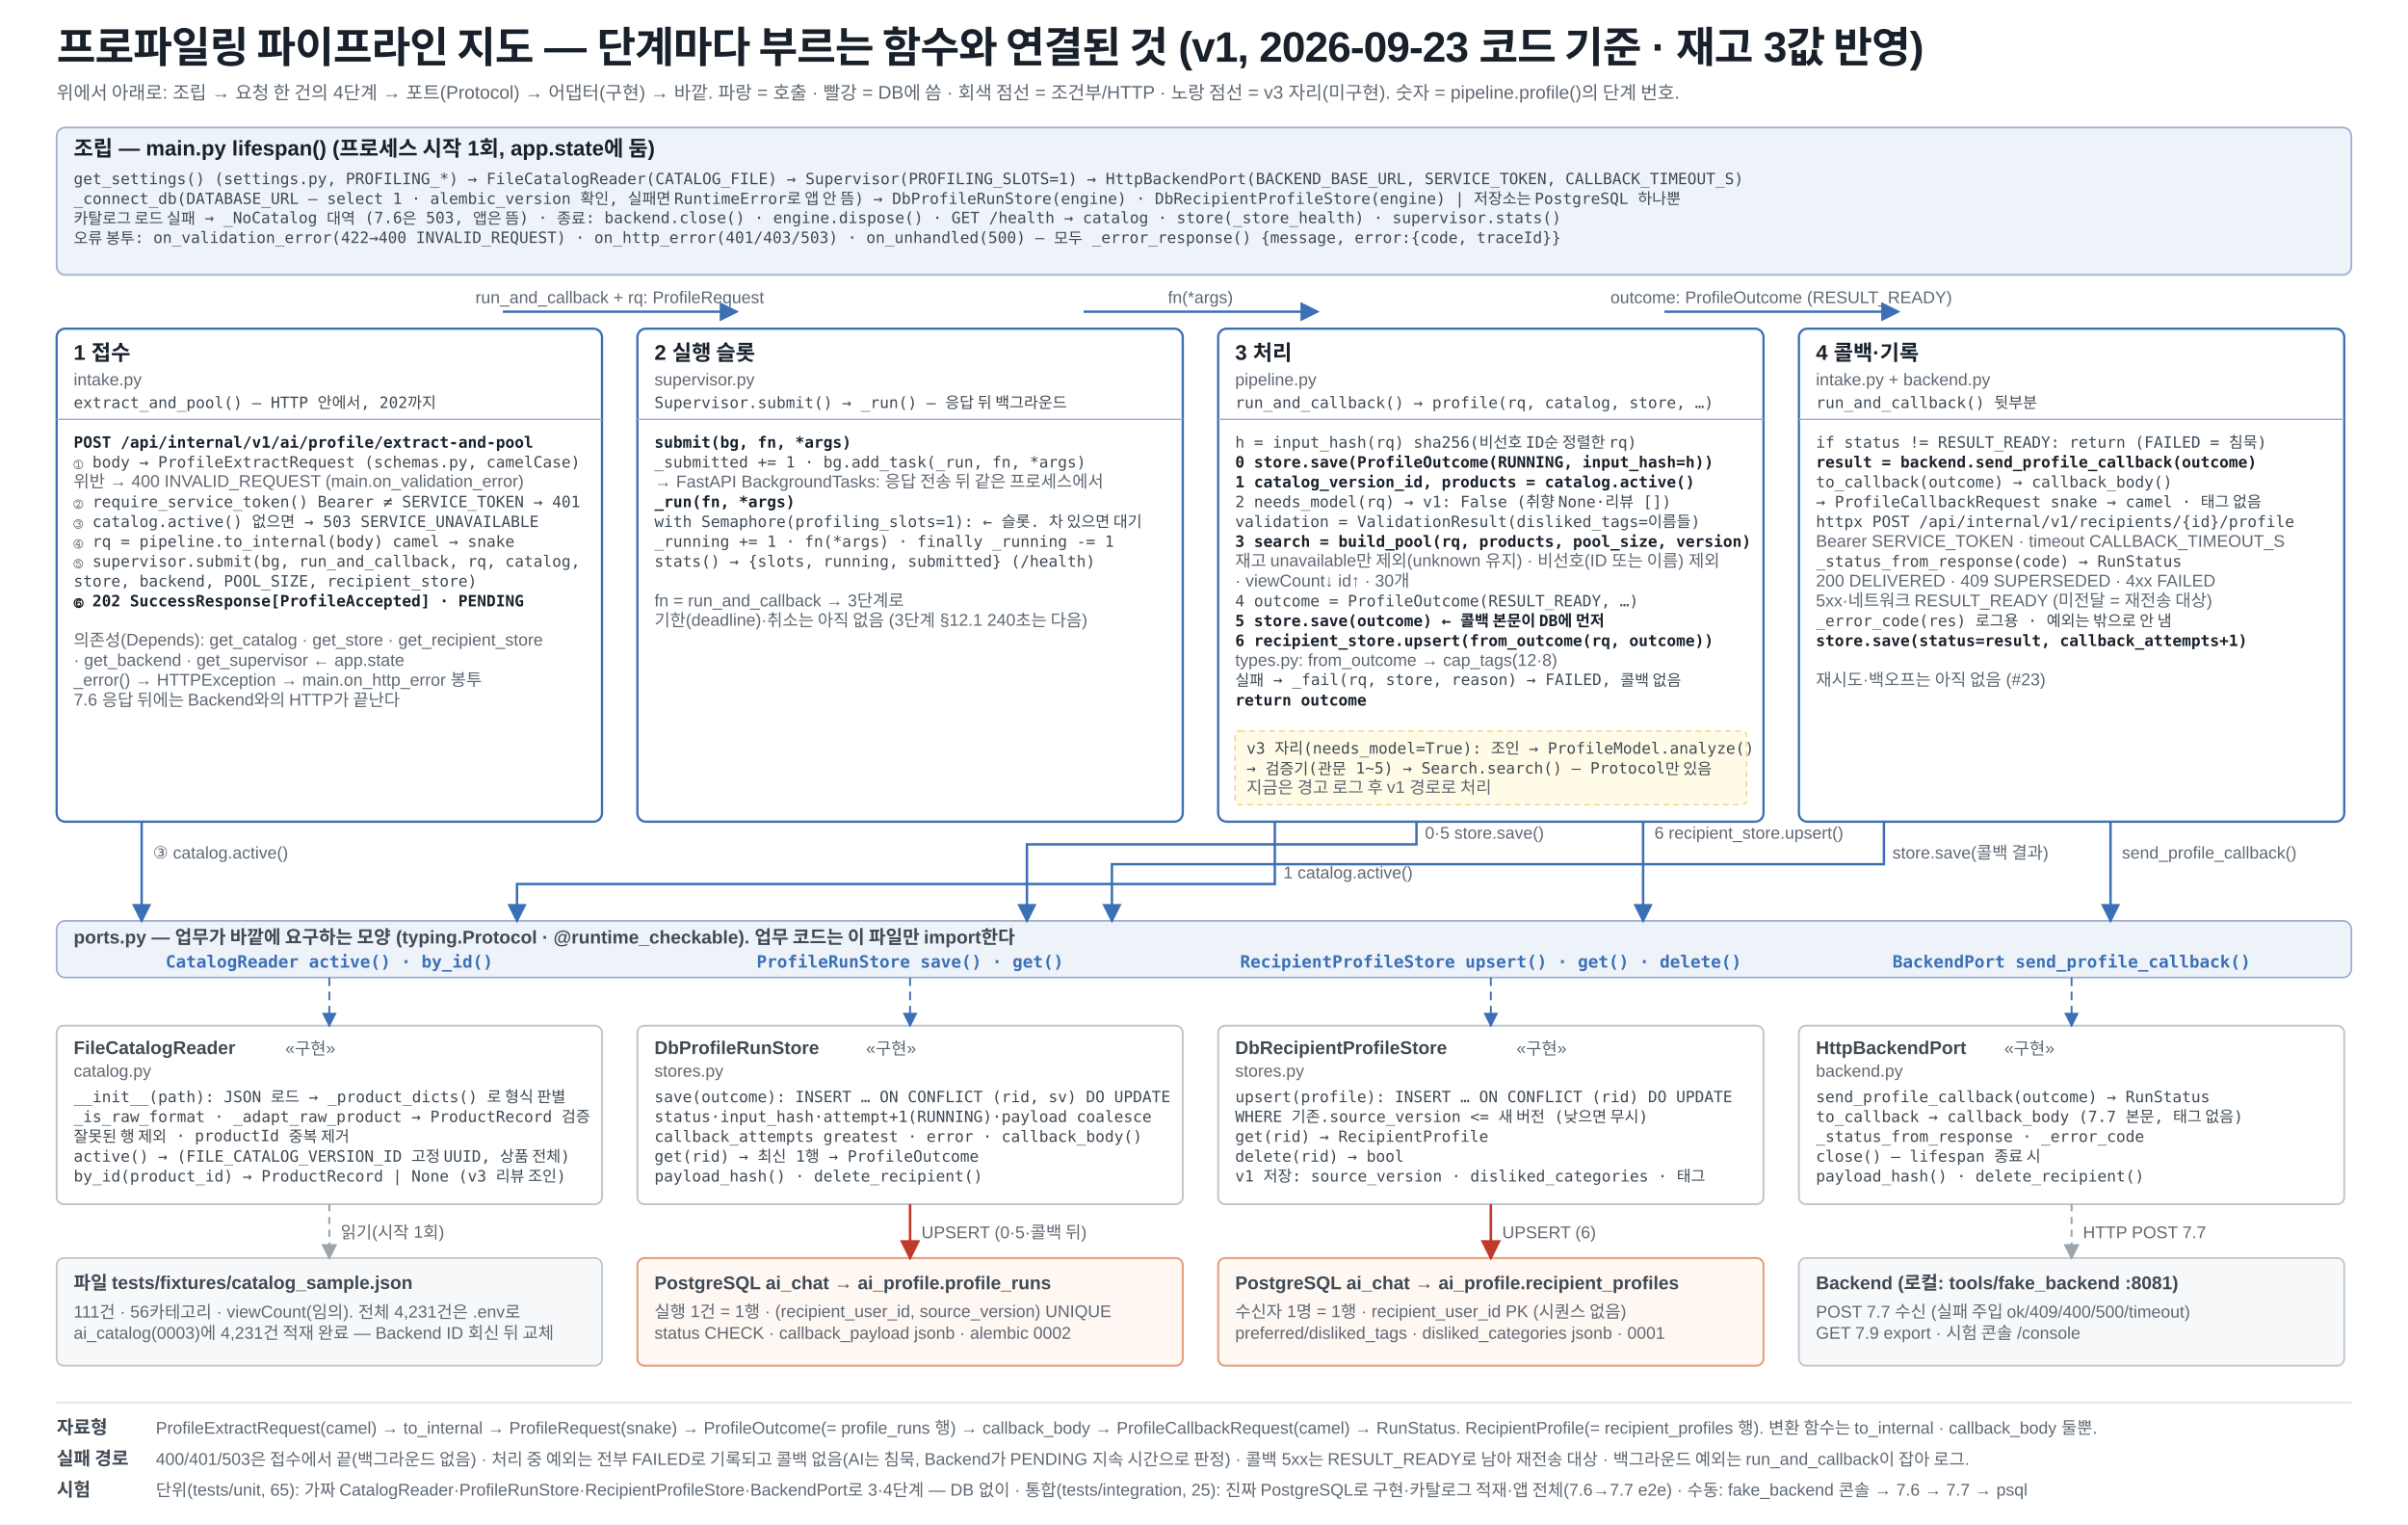
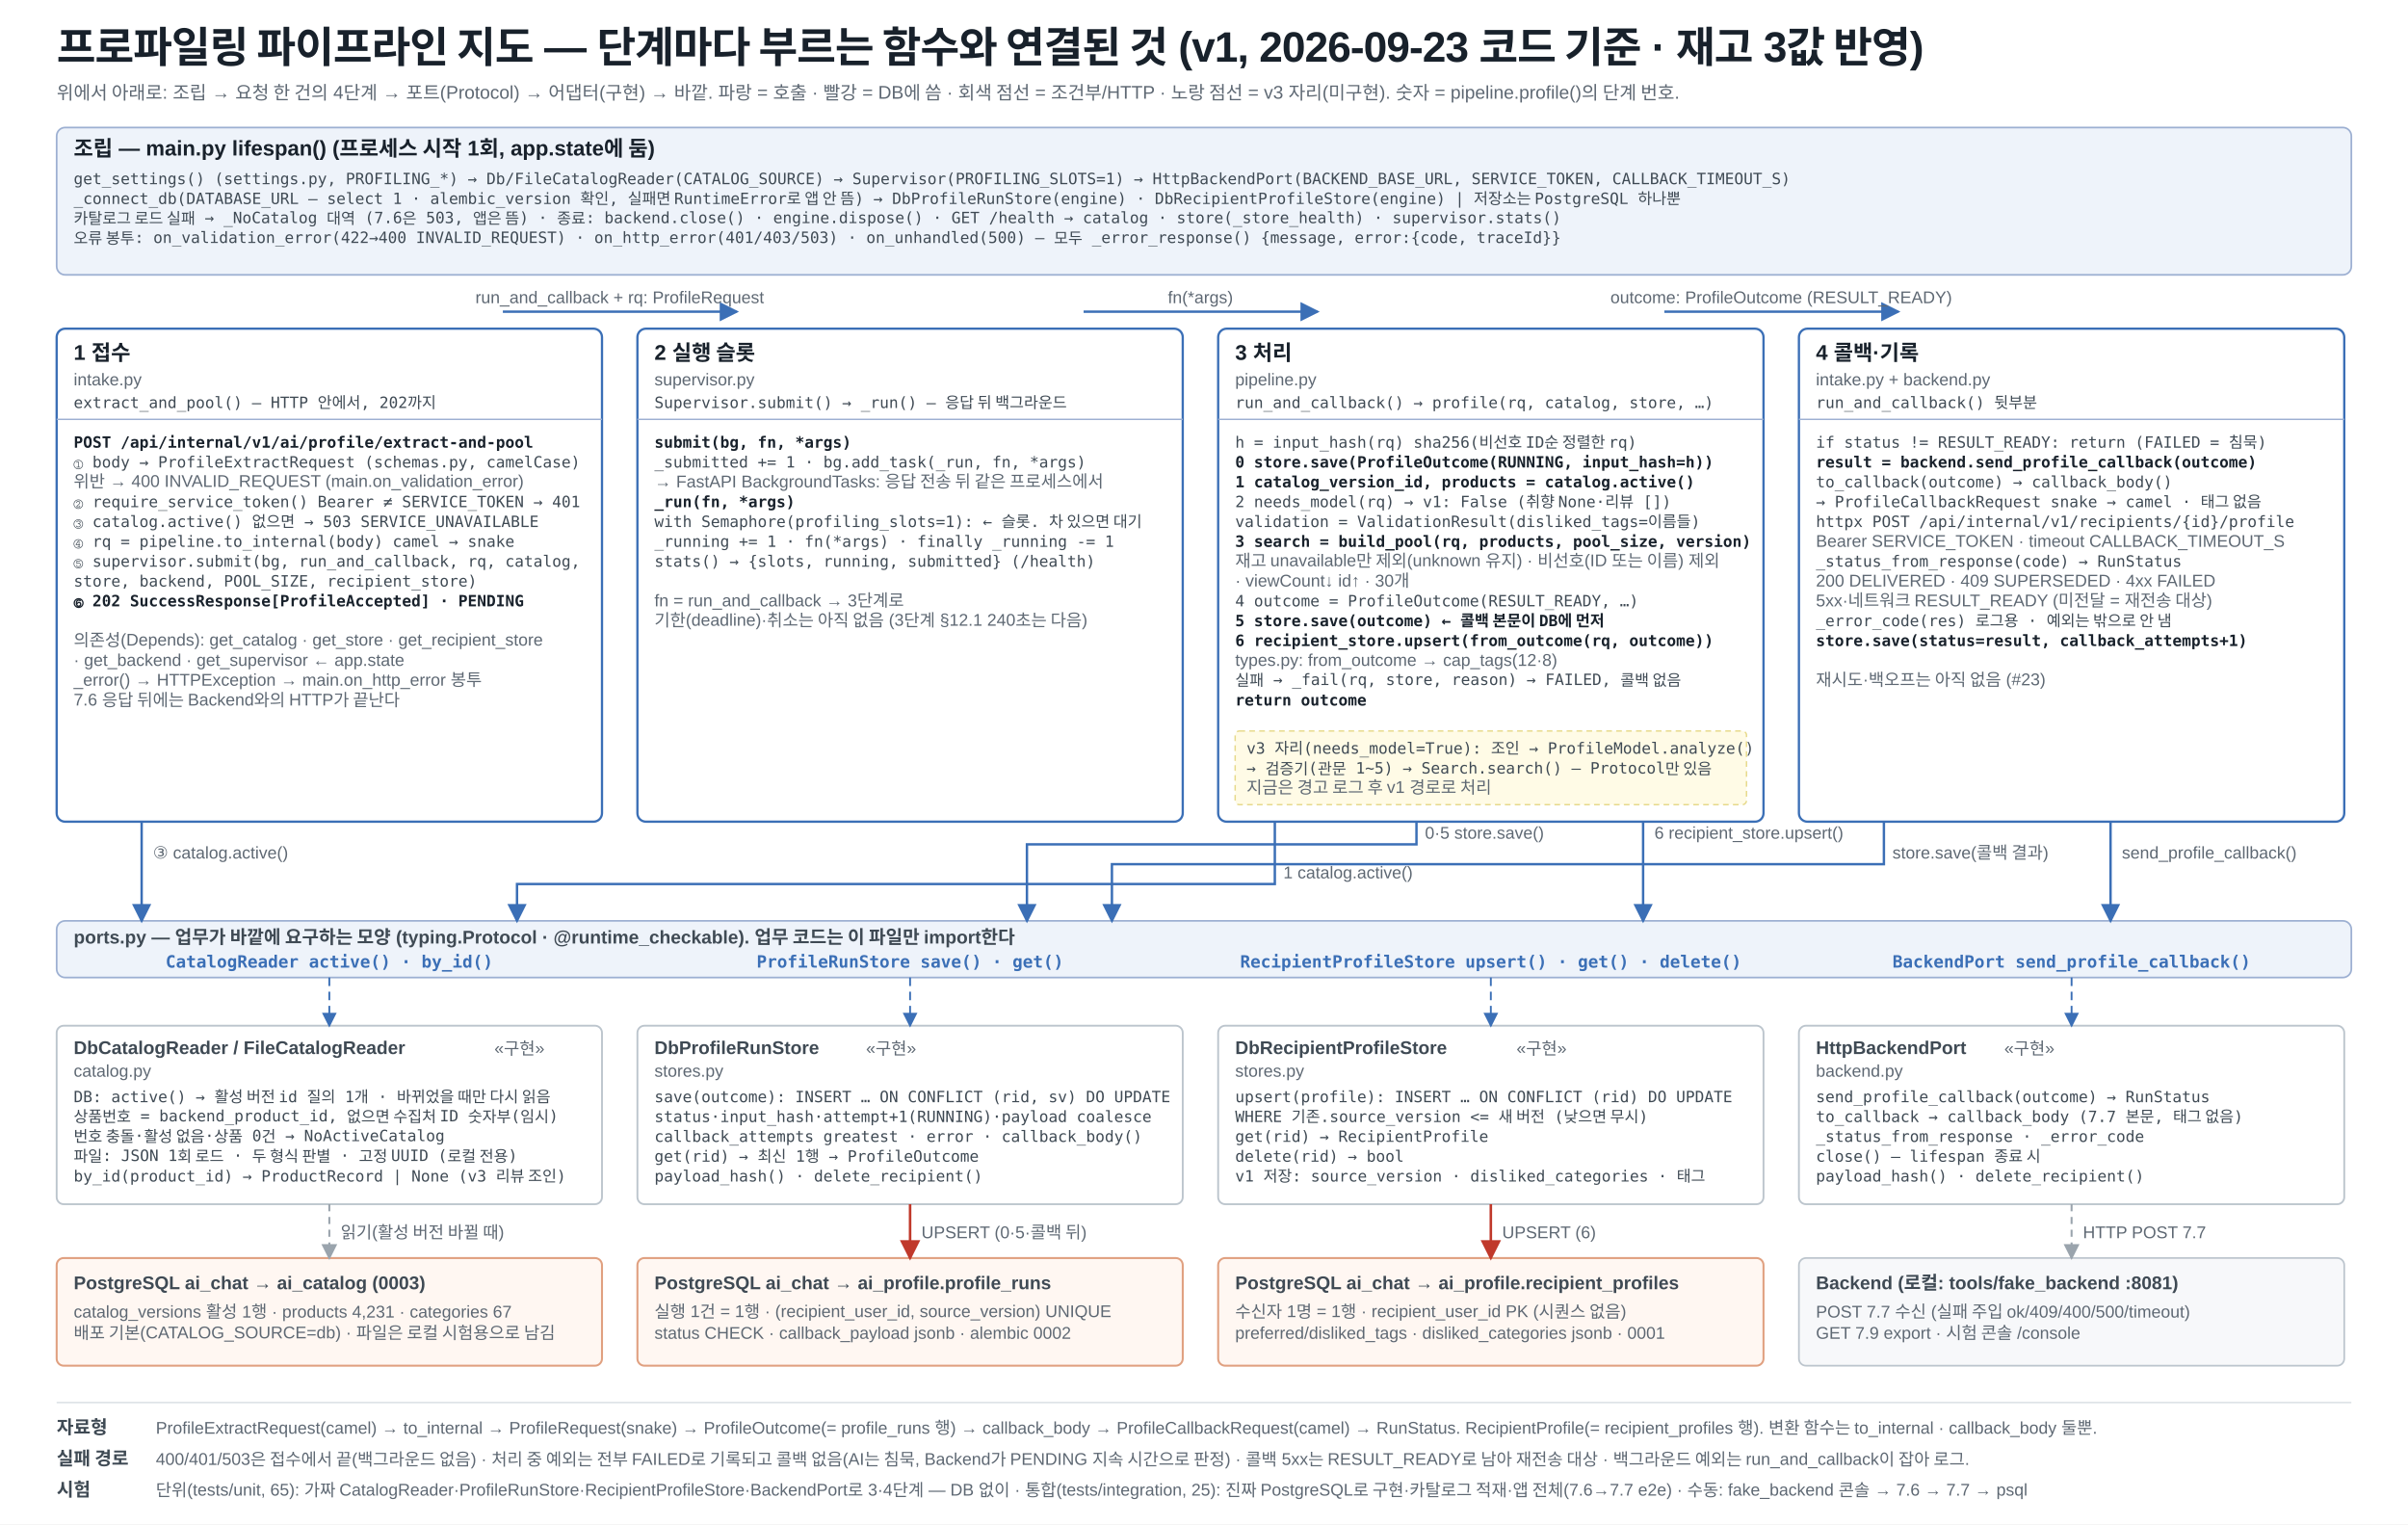
<svg xmlns="http://www.w3.org/2000/svg" width="3400" height="2152" viewBox="0 0 1700 1076" role="img">
  <defs>
    <marker id="a" markerWidth="8" markerHeight="8" refX="7" refY="4" orient="auto">
      <path d="M0 0 L8 4 L0 8 Z" fill="#3b6fb6" />
    </marker>
    <marker id="g" markerWidth="8" markerHeight="8" refX="7" refY="4" orient="auto">
      <path d="M0 0 L8 4 L0 8 Z" fill="#9aa4ad" />
    </marker>
    <marker id="w" markerWidth="8" markerHeight="8" refX="7" refY="4" orient="auto">
      <path d="M0 0 L8 4 L0 8 Z" fill="#c0392b" />
    </marker>
    <style>text{font-family:"Apple SD Gothic Neo","Noto Sans KR",Arial,sans-serif;fill:#18212b}.title{font-size:30px;font-weight:700;letter-spacing:-.6px}
.h{font-size:15px;font-weight:700}.h2{font-size:13px;font-weight:700;fill:#3f4a54}.sub{font-size:12px;fill:#5e6873}.msg{font-size:13px}
.mono{font-family:Menlo,ui-monospace,monospace;font-size:11px;fill:#3f4a54}.monob{font-family:Menlo,ui-monospace,monospace;font-size:11px;font-weight:700;fill:#18212b}
.small{font-size:13px;fill:#5e6873}.num{font-size:11px;font-weight:700;fill:#fff}.port{font-family:Menlo,ui-monospace,monospace;font-size:12px;font-weight:700;fill:#3b6fb6}
.call{fill:none;stroke:#3b6fb6;stroke-width:1.7;marker-end:url(#a)}.grey{fill:none;stroke:#9aa4ad;stroke-width:1.4;stroke-dasharray:5 4;marker-end:url(#g)}.write{fill:none;stroke:#c0392b;stroke-width:1.8;marker-end:url(#w)}
.impl{fill:none;stroke:#3b6fb6;stroke-width:1.3;stroke-dasharray:6 4;marker-end:url(#a)}
.box{fill:#fff;stroke:#bcc5cd;stroke-width:1.3}.stage{fill:#fff;stroke:#3b6fb6;stroke-width:1.6}.band{fill:#eef3fa;stroke:#9db0d2;stroke-width:1.2}.old{fill:#f7f8fa;stroke:#d5dbe0;stroke-width:1.2}
.db{fill:#fff7f2;stroke:#e0a080;stroke-width:1.4}.ext{fill:#f7f8fa;stroke:#bcc5cd;stroke-width:1.2}.v3{fill:#fffbe6;stroke:#e6d98a;stroke-width:1;stroke-dasharray:4 3}.rule{stroke:#d9dee3;stroke-width:1}</style>
  </defs>
  <rect width="1700" height="1076" fill="white" />
  <text x="40" y="44" class="title">프로파일링 파이프라인 지도 — 단계마다 부르는 함수와 연결된 것 (v1, 2026-09-23 코드 기준 · 재고 3값 반영)</text>
  <text x="40" y="70" class="small">위에서 아래로: 조립 → 요청 한 건의 4단계 → 포트(Protocol) → 어댑터(구현) → 바깥. 파랑 = 호출 · 빨강 = DB에 씀 · 회색 점선 = 조건부/HTTP · 노랑 점선 = v3 자리(미구현). 숫자 = pipeline.profile()의 단계 번호.</text>
  <rect x="40" y="90" width="1620" height="104" rx="6" class="band" />
  <text x="52" y="110" class="h">조립 — main.py  lifespan()  (프로세스 시작 1회, app.state에 둠)</text>
-   <text x="52" y="130" class="mono">get_settings() (settings.py, PROFILING_*)  →  FileCatalogReader(CATALOG_FILE)  →  Supervisor(PROFILING_SLOTS=1)  →  HttpBackendPort(BACKEND_BASE_URL, SERVICE_TOKEN, CALLBACK_TIMEOUT_S)</text>
+   <text x="52" y="130" class="mono">get_settings() (settings.py, PROFILING_*)  →  Db/FileCatalogReader(CATALOG_SOURCE)  →  Supervisor(PROFILING_SLOTS=1)  →  HttpBackendPort(BACKEND_BASE_URL, SERVICE_TOKEN, CALLBACK_TIMEOUT_S)</text>
  <text x="52" y="144" class="mono">_connect_db(DATABASE_URL — select 1 · alembic_version 확인, 실패면 RuntimeError로 앱 안 뜸) → DbProfileRunStore(engine) · DbRecipientProfileStore(engine)   |   저장소는 PostgreSQL 하나뿐</text>
  <text x="52" y="158" class="mono">카탈로그 로드 실패 → _NoCatalog 대역 (7.6은 503, 앱은 뜸)    ·    종료: backend.close() · engine.dispose()    ·    GET /health → catalog · store(_store_health) · supervisor.stats()</text>
  <text x="52" y="172" class="mono">오류 봉투: on_validation_error(422→400 INVALID_REQUEST) · on_http_error(401/403/503) · on_unhandled(500) — 모두 _error_response() {message, error:{code, traceId}}</text>
  <rect x="40" y="232" width="385" height="348" rx="6" class="stage" />
  <text x="52" y="254" class="h">1  접수</text>
  <text x="52" y="272" class="sub">intake.py</text>
  <text x="52" y="288" class="mono">extract_and_pool()  — HTTP 안에서, 202까지</text>
  <line x1="40" y1="296" x2="425" y2="296" stroke="#9db0d2" />
  <rect x="450" y="232" width="385" height="348" rx="6" class="stage" />
  <text x="462" y="254" class="h">2  실행 슬롯</text>
  <text x="462" y="272" class="sub">supervisor.py</text>
  <text x="462" y="288" class="mono">Supervisor.submit() → _run()  — 응답 뒤 백그라운드</text>
  <line x1="450" y1="296" x2="835" y2="296" stroke="#9db0d2" />
  <rect x="860" y="232" width="385" height="348" rx="6" class="stage" />
  <text x="872" y="254" class="h">3  처리</text>
  <text x="872" y="272" class="sub">pipeline.py</text>
  <text x="872" y="288" class="mono">run_and_callback() → profile(rq, catalog, store, …)</text>
  <line x1="860" y1="296" x2="1245" y2="296" stroke="#9db0d2" />
  <rect x="1270" y="232" width="385" height="348" rx="6" class="stage" />
  <text x="1282" y="254" class="h">4  콜백·기록</text>
  <text x="1282" y="272" class="sub">intake.py + backend.py</text>
  <text x="1282" y="288" class="mono">run_and_callback() 뒷부분</text>
  <line x1="1270" y1="296" x2="1655" y2="296" stroke="#9db0d2" />
  <text x="52" y="316" class="monob">POST /api/internal/v1/ai/profile/extract-and-pool</text>
  <text x="52" y="330" class="mono">① body → ProfileExtractRequest  (schemas.py, camelCase)</text>
  <text x="52" y="344" class="sub">     위반 → 400 INVALID_REQUEST (main.on_validation_error)</text>
  <text x="52" y="358" class="mono">② require_service_token()  Bearer ≠ SERVICE_TOKEN → 401</text>
  <text x="52" y="372" class="mono">③ catalog.active()  없으면 → 503 SERVICE_UNAVAILABLE</text>
  <text x="52" y="386" class="mono">④ rq = pipeline.to_internal(body)   camel → snake</text>
  <text x="52" y="400" class="mono">⑤ supervisor.submit(bg, run_and_callback, rq, catalog,</text>
  <text x="52" y="414" class="mono">        store, backend, POOL_SIZE, recipient_store)</text>
  <text x="52" y="428" class="monob">⑥ 202 SuccessResponse[ProfileAccepted] · PENDING</text>
  <text x="52" y="442" class="mono" />
  <text x="52" y="456" class="sub">의존성(Depends): get_catalog · get_store · get_recipient_store</text>
  <text x="52" y="470" class="sub">· get_backend · get_supervisor  ← app.state</text>
  <text x="52" y="484" class="sub">_error() → HTTPException → main.on_http_error 봉투</text>
  <text x="52" y="498" class="sub">7.6 응답 뒤에는 Backend와의 HTTP가 끝난다</text>
  <text x="462" y="316" class="monob">submit(bg, fn, *args)</text>
  <text x="462" y="330" class="mono">  _submitted += 1 · bg.add_task(_run, fn, *args)</text>
  <text x="462" y="344" class="sub">  → FastAPI BackgroundTasks: 응답 전송 뒤 같은 프로세스에서</text>
  <text x="462" y="358" class="monob">_run(fn, *args)</text>
  <text x="462" y="372" class="mono">  with Semaphore(profiling_slots=1):   ← 슬롯. 차 있으면 대기</text>
  <text x="462" y="386" class="mono">      _running += 1 · fn(*args) · finally _running -= 1</text>
  <text x="462" y="400" class="mono">stats() → {slots, running, submitted}   (/health)</text>
  <text x="462" y="414" class="mono" />
  <text x="462" y="428" class="sub">fn = run_and_callback  → 3단계로</text>
  <text x="462" y="442" class="sub">기한(deadline)·취소는 아직 없음 (3단계 §12.1 240초는 다음)</text>
  <text x="872" y="316" class="mono">h = input_hash(rq)   sha256(비선호 ID순 정렬한 rq)</text>
  <text x="872" y="330" class="monob">0  store.save(ProfileOutcome(RUNNING, input_hash=h))</text>
  <text x="872" y="344" class="monob">1  catalog_version_id, products = catalog.active()</text>
  <text x="872" y="358" class="mono">2  needs_model(rq) → v1: False (취향 None·리뷰 [])</text>
  <text x="872" y="372" class="mono">   validation = ValidationResult(disliked_tags=이름들)</text>
  <text x="872" y="386" class="monob">3  search = build_pool(rq, products, pool_size, version)</text>
  <text x="872" y="400" class="sub">   재고 unavailable만 제외(unknown 유지) · 비선호(ID 또는 이름) 제외</text>
  <text x="872" y="414" class="sub">   · viewCount↓ id↑ · 30개</text>
  <text x="872" y="428" class="mono">4  outcome = ProfileOutcome(RESULT_READY, …)</text>
  <text x="872" y="442" class="monob">5  store.save(outcome)      ← 콜백 본문이 DB에 먼저</text>
  <text x="872" y="456" class="monob">6  recipient_store.upsert(from_outcome(rq, outcome))</text>
  <text x="872" y="470" class="sub">   types.py: from_outcome → cap_tags(12·8)</text>
  <text x="872" y="484" class="mono">실패 → _fail(rq, store, reason) → FAILED, 콜백 없음</text>
  <text x="872" y="498" class="monob">return outcome</text>
  <rect x="872" y="516" width="361" height="52" rx="3" class="v3" />
  <text x="880" y="532" class="mono">v3 자리(needs_model=True): 조인 → ProfileModel.analyze()</text>
  <text x="880" y="546" class="mono">→ 검증기(관문 1~5) → Search.search() — Protocol만 있음</text>
  <text x="880" y="560" class="sub">지금은 경고 로그 후 v1 경로로 처리</text>
  <text x="1282" y="316" class="mono">if status != RESULT_READY: return  (FAILED = 침묵)</text>
  <text x="1282" y="330" class="monob">result = backend.send_profile_callback(outcome)</text>
  <text x="1282" y="344" class="mono">  to_callback(outcome) → callback_body()</text>
  <text x="1282" y="358" class="mono">    → ProfileCallbackRequest  snake → camel · 태그 없음</text>
  <text x="1282" y="372" class="mono">  httpx POST /api/internal/v1/recipients/{id}/profile</text>
  <text x="1282" y="386" class="sub">    Bearer SERVICE_TOKEN · timeout CALLBACK_TIMEOUT_S</text>
  <text x="1282" y="400" class="mono">  _status_from_response(code) → RunStatus</text>
  <text x="1282" y="414" class="sub">    200 DELIVERED · 409 SUPERSEDED · 4xx FAILED</text>
  <text x="1282" y="428" class="sub">    5xx·네트워크 RESULT_READY (미전달 = 재전송 대상)</text>
  <text x="1282" y="442" class="mono">  _error_code(res)  로그용 · 예외는 밖으로 안 냄</text>
  <text x="1282" y="456" class="monob">store.save(status=result, callback_attempts+1)</text>
  <text x="1282" y="470" class="mono" />
  <text x="1282" y="484" class="sub">재시도·백오프는 아직 없음 (#23)</text>
  <path d="M355 220 H520" class="call" />
  <text x="437.5" y="214" class="sub" text-anchor="middle">run_and_callback + rq: ProfileRequest</text>
  <path d="M765 220 H930" class="call" />
  <text x="847.5" y="214" class="sub" text-anchor="middle">fn(*args)</text>
  <path d="M1175 220 H1340" class="call" />
  <text x="1257.5" y="214" class="sub" text-anchor="middle">outcome: ProfileOutcome (RESULT_READY)</text>
  <rect x="40" y="650" width="1620" height="40" rx="6" class="band" />
  <text x="52" y="666" class="h2">ports.py — 업무가 바깥에 요구하는 모양 (typing.Protocol · @runtime_checkable). 업무 코드는 이 파일만 import한다</text>
  <text x="232.5" y="683" class="port" text-anchor="middle">CatalogReader  active() · by_id()</text>
  <text x="642.5" y="683" class="port" text-anchor="middle">ProfileRunStore  save() · get()</text>
  <text x="1052.5" y="683" class="port" text-anchor="middle">RecipientProfileStore  upsert() · get() · delete()</text>
  <text x="1462.5" y="683" class="port" text-anchor="middle">BackendPort  send_profile_callback()</text>
  <path d="M100 580 V650" class="call" />
  <text x="108" y="606" class="sub">③ catalog.active()</text>
  <path d="M1000 580 V596 H725 V650" class="call" />
  <text x="1006" y="592" class="sub">0·5 store.save()</text>
  <path d="M1330 580 V610 H785 V650" class="call" />
  <text x="1336" y="606" class="sub">store.save(콜백 결과)</text>
  <path d="M900 580 V624 H365 V650" class="call" />
  <text x="906" y="620" class="sub">1 catalog.active()</text>
  <path d="M1160 580 V650" class="call" />
  <text x="1168" y="592" class="sub">6 recipient_store.upsert()</text>
  <path d="M1490 580 V650" class="call" />
  <text x="1498" y="606" class="sub">send_profile_callback()</text>
  <rect x="40" y="724" width="385" height="126" rx="5" class="box" />
-   <text x="52" y="744" class="h2">FileCatalogReader</text>
-   <text x="201.4" y="744" class="sub">«구현»</text>
+   <text x="52" y="744" class="h2">DbCatalogReader / FileCatalogReader</text>
+   <text x="349.0" y="744" class="sub">«구현»</text>
  <text x="52" y="760" class="sub">catalog.py</text>
-   <text x="52" y="778" class="mono">__init__(path): JSON 로드 → _product_dicts() 로 형식 판별</text>
-   <text x="52" y="792" class="mono">  _is_raw_format · _adapt_raw_product → ProductRecord 검증</text>
-   <text x="52" y="806" class="mono">  잘못된 행 제외 · productId 중복 제거</text>
-   <text x="52" y="820" class="mono">active() → (FILE_CATALOG_VERSION_ID 고정 UUID, 상품 전체)</text>
+   <text x="52" y="778" class="mono">DB: active() → 활성 버전 id 질의 1개 · 바뀌었을 때만 다시 읽음</text>
+   <text x="52" y="792" class="mono">  상품번호 = backend_product_id, 없으면 수집처 ID 숫자부(임시)</text>
+   <text x="52" y="806" class="mono">  번호 충돌·활성 없음·상품 0건 → NoActiveCatalog</text>
+   <text x="52" y="820" class="mono">파일: JSON 1회 로드 · 두 형식 판별 · 고정 UUID (로컬 전용)</text>
  <text x="52" y="834" class="mono">by_id(product_id) → ProductRecord | None  (v3 리뷰 조인)</text>
  <path d="M232.5 690 V724" class="impl" />
  <rect x="450" y="724" width="385" height="126" rx="5" class="box" />
  <text x="462" y="744" class="h2">DbProfileRunStore</text>
  <text x="611.4" y="744" class="sub">«구현»</text>
  <text x="462" y="760" class="sub">stores.py</text>
  <text x="462" y="778" class="mono">save(outcome): INSERT … ON CONFLICT (rid, sv) DO UPDATE</text>
  <text x="462" y="792" class="mono">  status·input_hash·attempt+1(RUNNING)·payload coalesce</text>
  <text x="462" y="806" class="mono">  callback_attempts greatest · error · callback_body()</text>
  <text x="462" y="820" class="mono">get(rid) → 최신 1행 → ProfileOutcome</text>
  <text x="462" y="834" class="mono">payload_hash() · delete_recipient()</text>
  <path d="M642.5 690 V724" class="impl" />
  <rect x="860" y="724" width="385" height="126" rx="5" class="box" />
  <text x="872" y="744" class="h2">DbRecipientProfileStore</text>
  <text x="1070.6" y="744" class="sub">«구현»</text>
  <text x="872" y="760" class="sub">stores.py</text>
  <text x="872" y="778" class="mono">upsert(profile): INSERT … ON CONFLICT (rid) DO UPDATE</text>
  <text x="872" y="792" class="mono">  WHERE 기존.source_version &lt;= 새 버전 (낮으면 무시)</text>
  <text x="872" y="806" class="mono">get(rid) → RecipientProfile</text>
  <text x="872" y="820" class="mono">delete(rid) → bool</text>
  <text x="872" y="834" class="mono">v1 저장: source_version · disliked_categories · 태그</text>
  <path d="M1052.5 690 V724" class="impl" />
  <rect x="1270" y="724" width="385" height="126" rx="5" class="box" />
  <text x="1282" y="744" class="h2">HttpBackendPort</text>
  <text x="1415.0" y="744" class="sub">«구현»</text>
  <text x="1282" y="760" class="sub">backend.py</text>
  <text x="1282" y="778" class="mono">send_profile_callback(outcome) → RunStatus</text>
  <text x="1282" y="792" class="mono">  to_callback → callback_body (7.7 본문, 태그 없음)</text>
  <text x="1282" y="806" class="mono">  _status_from_response · _error_code</text>
  <text x="1282" y="820" class="mono">close() — lifespan 종료 시</text>
  <text x="1282" y="834" class="mono">payload_hash() · delete_recipient()</text>
  <path d="M1462.5 690 V724" class="impl" />
-   <rect x="40" y="888" width="385" height="76" rx="5" class="ext" />
-   <text x="52" y="910" class="h2">파일  tests/fixtures/catalog_sample.json</text>
-   <text x="52" y="930" class="sub">111건 · 56카테고리 · viewCount(임의). 전체 4,231건은 .env로</text>
-   <text x="52" y="945" class="sub">ai_catalog(0003)에 4,231건 적재 완료 — Backend ID 회신 뒤 교체</text>
+   <rect x="40" y="888" width="385" height="76" rx="5" class="db" />
+   <text x="52" y="910" class="h2">PostgreSQL  ai_chat → ai_catalog (0003)</text>
+   <text x="52" y="930" class="sub">catalog_versions 활성 1행 · products 4,231 · categories 67</text>
+   <text x="52" y="945" class="sub">배포 기본(CATALOG_SOURCE=db) · 파일은 로컬 시험용으로 남김</text>
  <rect x="450" y="888" width="385" height="76" rx="5" class="db" />
  <text x="462" y="910" class="h2">PostgreSQL  ai_chat → ai_profile.profile_runs</text>
  <text x="462" y="930" class="sub">실행 1건 = 1행 · (recipient_user_id, source_version) UNIQUE</text>
  <text x="462" y="945" class="sub">status CHECK · callback_payload jsonb · alembic 0002</text>
  <rect x="860" y="888" width="385" height="76" rx="5" class="db" />
  <text x="872" y="910" class="h2">PostgreSQL  ai_chat → ai_profile.recipient_profiles</text>
  <text x="872" y="930" class="sub">수신자 1명 = 1행 · recipient_user_id PK (시퀀스 없음)</text>
  <text x="872" y="945" class="sub">preferred/disliked_tags · disliked_categories jsonb · 0001</text>
  <rect x="1270" y="888" width="385" height="76" rx="5" class="ext" />
  <text x="1282" y="910" class="h2">Backend  (로컬: tools/fake_backend  :8081)</text>
  <text x="1282" y="930" class="sub">POST 7.7 수신 (실패 주입 ok/409/400/500/timeout)</text>
  <text x="1282" y="945" class="sub">GET 7.9 export · 시험 콘솔 /console</text>
  <path d="M232.5 850 V888" class="grey" />
-   <text x="240.5" y="874" class="sub">읽기(시작 1회)</text>
+   <text x="240.5" y="874" class="sub">읽기(활성 버전 바뀔 때)</text>
  <path d="M642.5 850 V888" class="write" />
  <text x="650.5" y="874" class="sub">UPSERT (0·5·콜백 뒤)</text>
  <path d="M1052.5 850 V888" class="write" />
  <text x="1060.5" y="874" class="sub">UPSERT (6)</text>
  <path d="M1462.5 850 V888" class="grey" />
  <text x="1470.5" y="874" class="sub">HTTP POST 7.7</text>
  <line x1="40" y1="990" x2="1660" y2="990" class="rule" />
  <text x="40" y="1012" class="h2">자료형</text>
  <text x="110" y="1012" class="sub">ProfileExtractRequest(camel) → to_internal → ProfileRequest(snake) → ProfileOutcome(= profile_runs 행) → callback_body → ProfileCallbackRequest(camel) → RunStatus.   RecipientProfile(= recipient_profiles 행).   변환 함수는 to_internal · callback_body 둘뿐.</text>
  <text x="40" y="1034" class="h2">실패 경로</text>
  <text x="110" y="1034" class="sub">400/401/503은 접수에서 끝(백그라운드 없음) · 처리 중 예외는 전부 FAILED로 기록되고 콜백 없음(AI는 침묵, Backend가 PENDING 지속 시간으로 판정) · 콜백 5xx는 RESULT_READY로 남아 재전송 대상 · 백그라운드 예외는 run_and_callback이 잡아 로그.</text>
  <text x="40" y="1056" class="h2">시험</text>
  <text x="110" y="1056" class="sub">단위(tests/unit, 65): 가짜 CatalogReader·ProfileRunStore·RecipientProfileStore·BackendPort로 3·4단계 — DB 없이   ·   통합(tests/integration, 25): 진짜 PostgreSQL로 구현·카탈로그 적재·앱 전체(7.6→7.7 e2e)   ·   수동: fake_backend 콘솔 → 7.6 → 7.7 → psql</text>
</svg>
